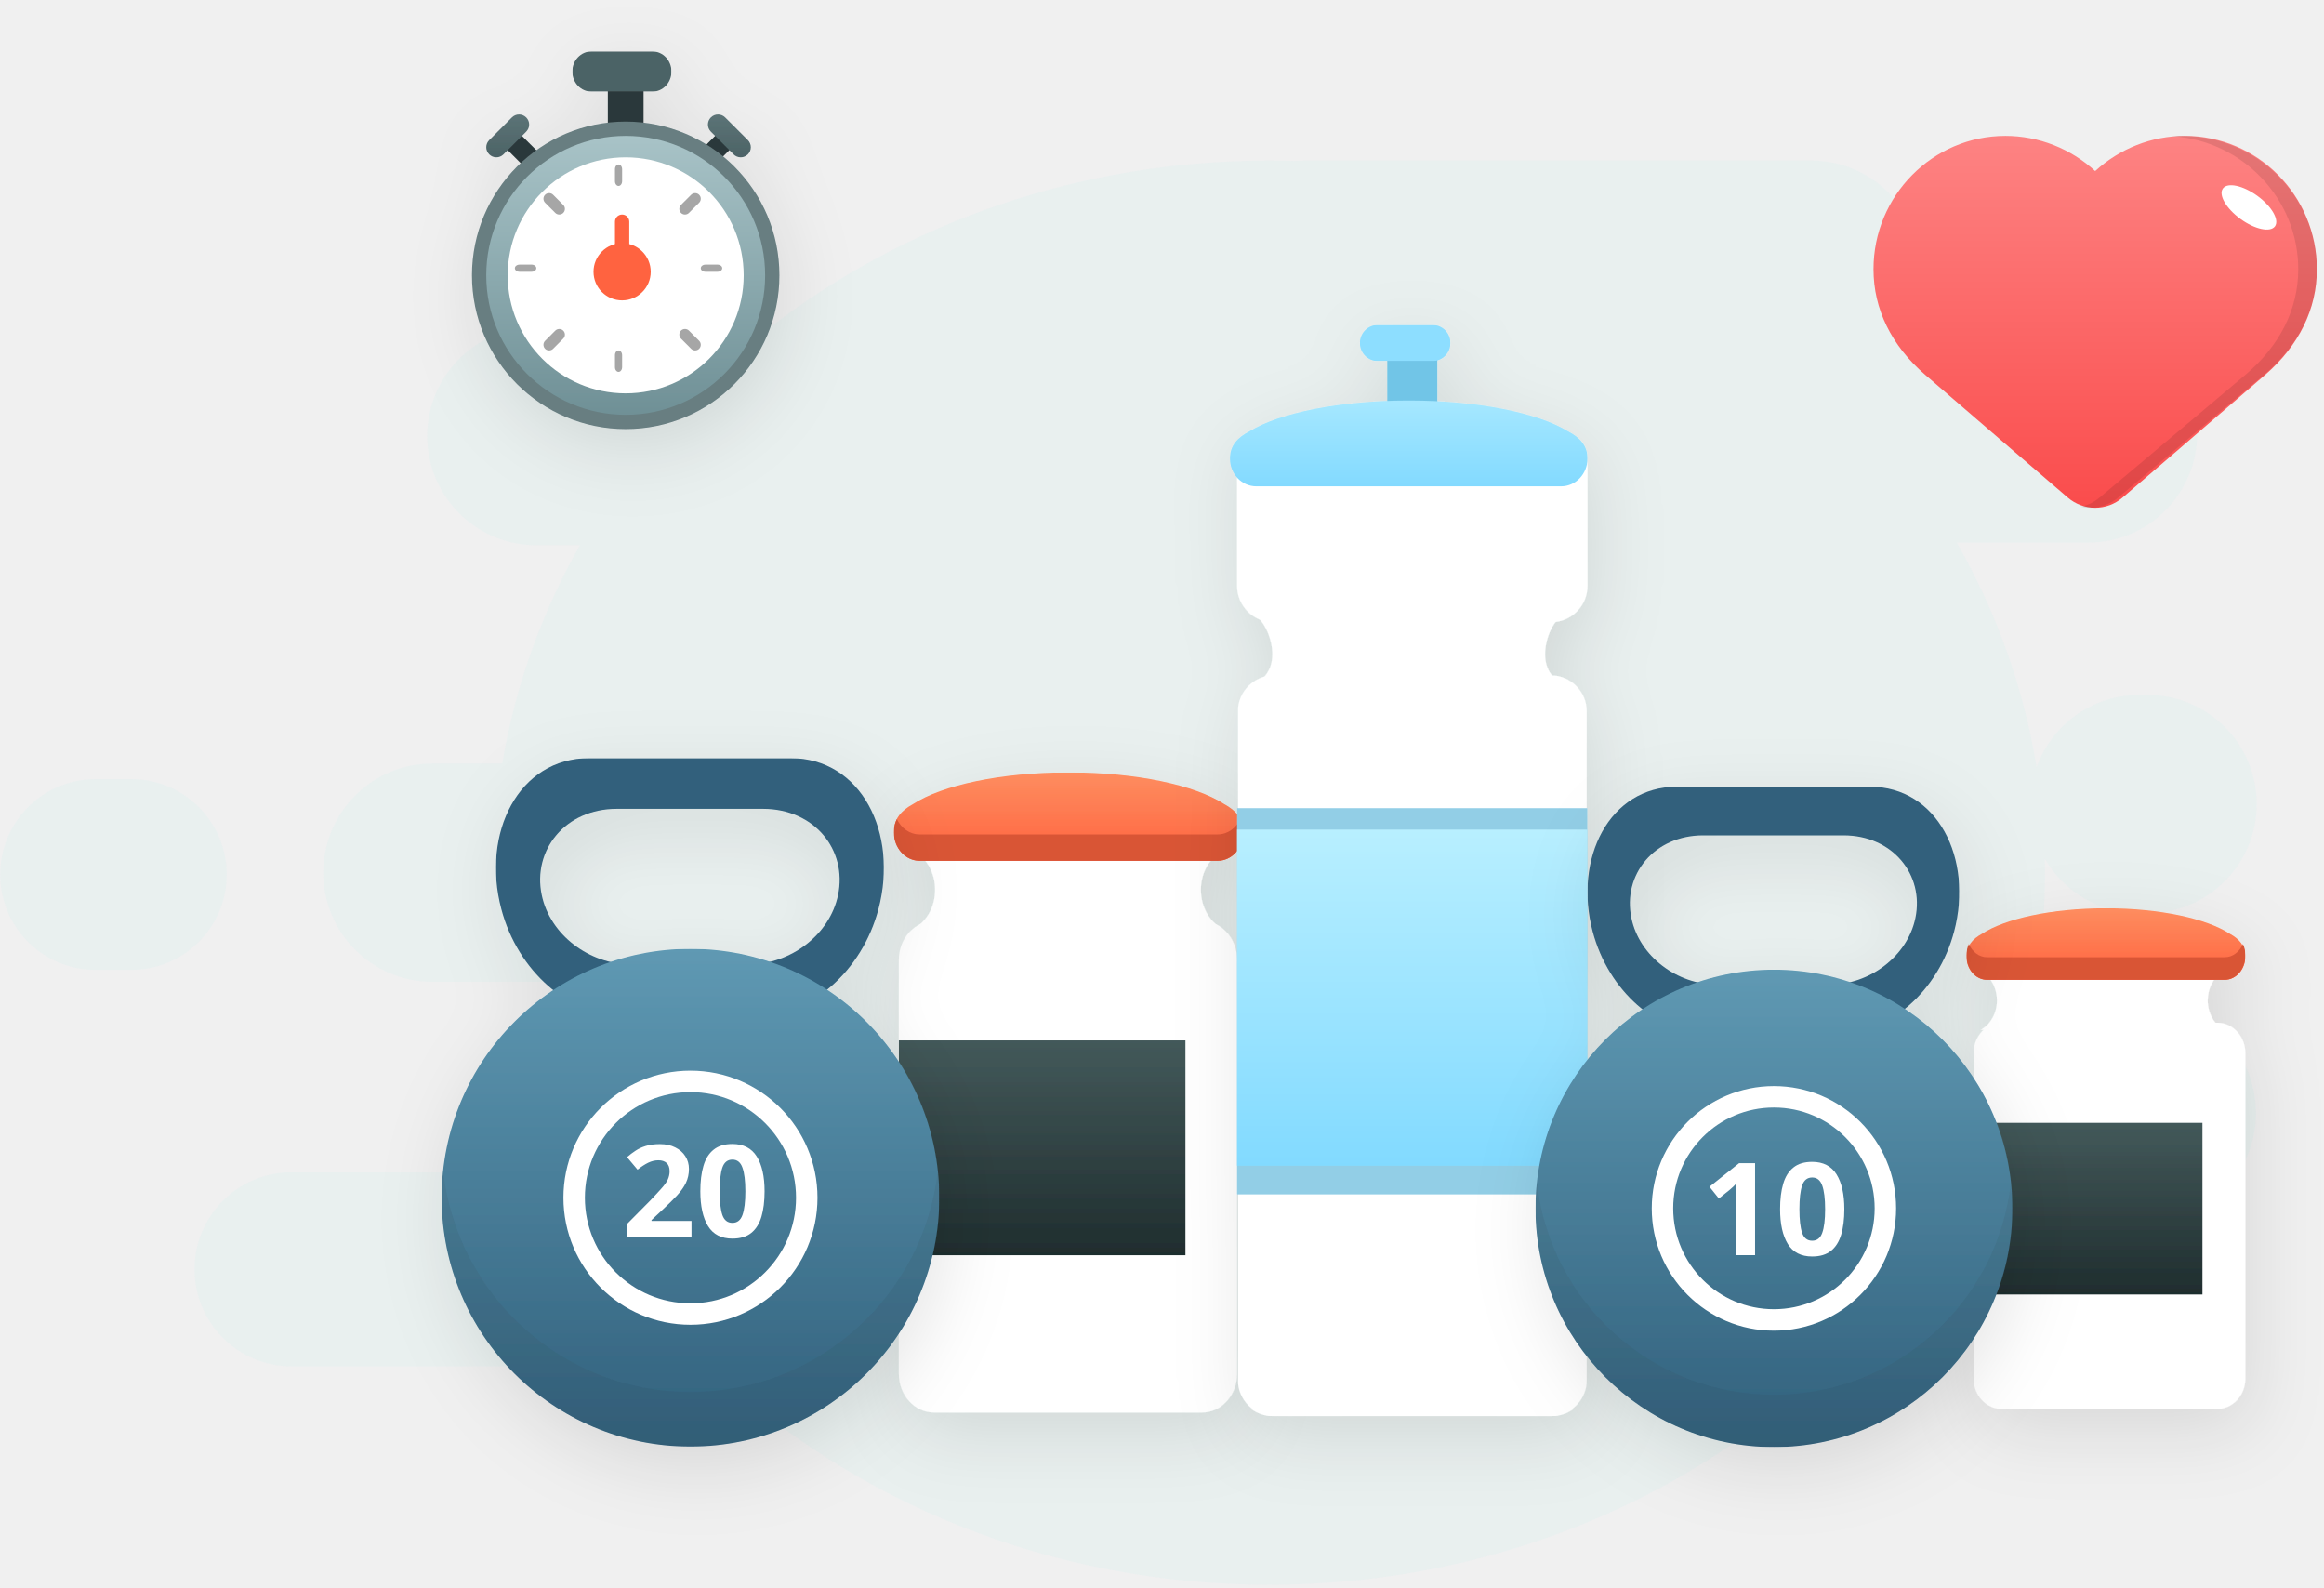
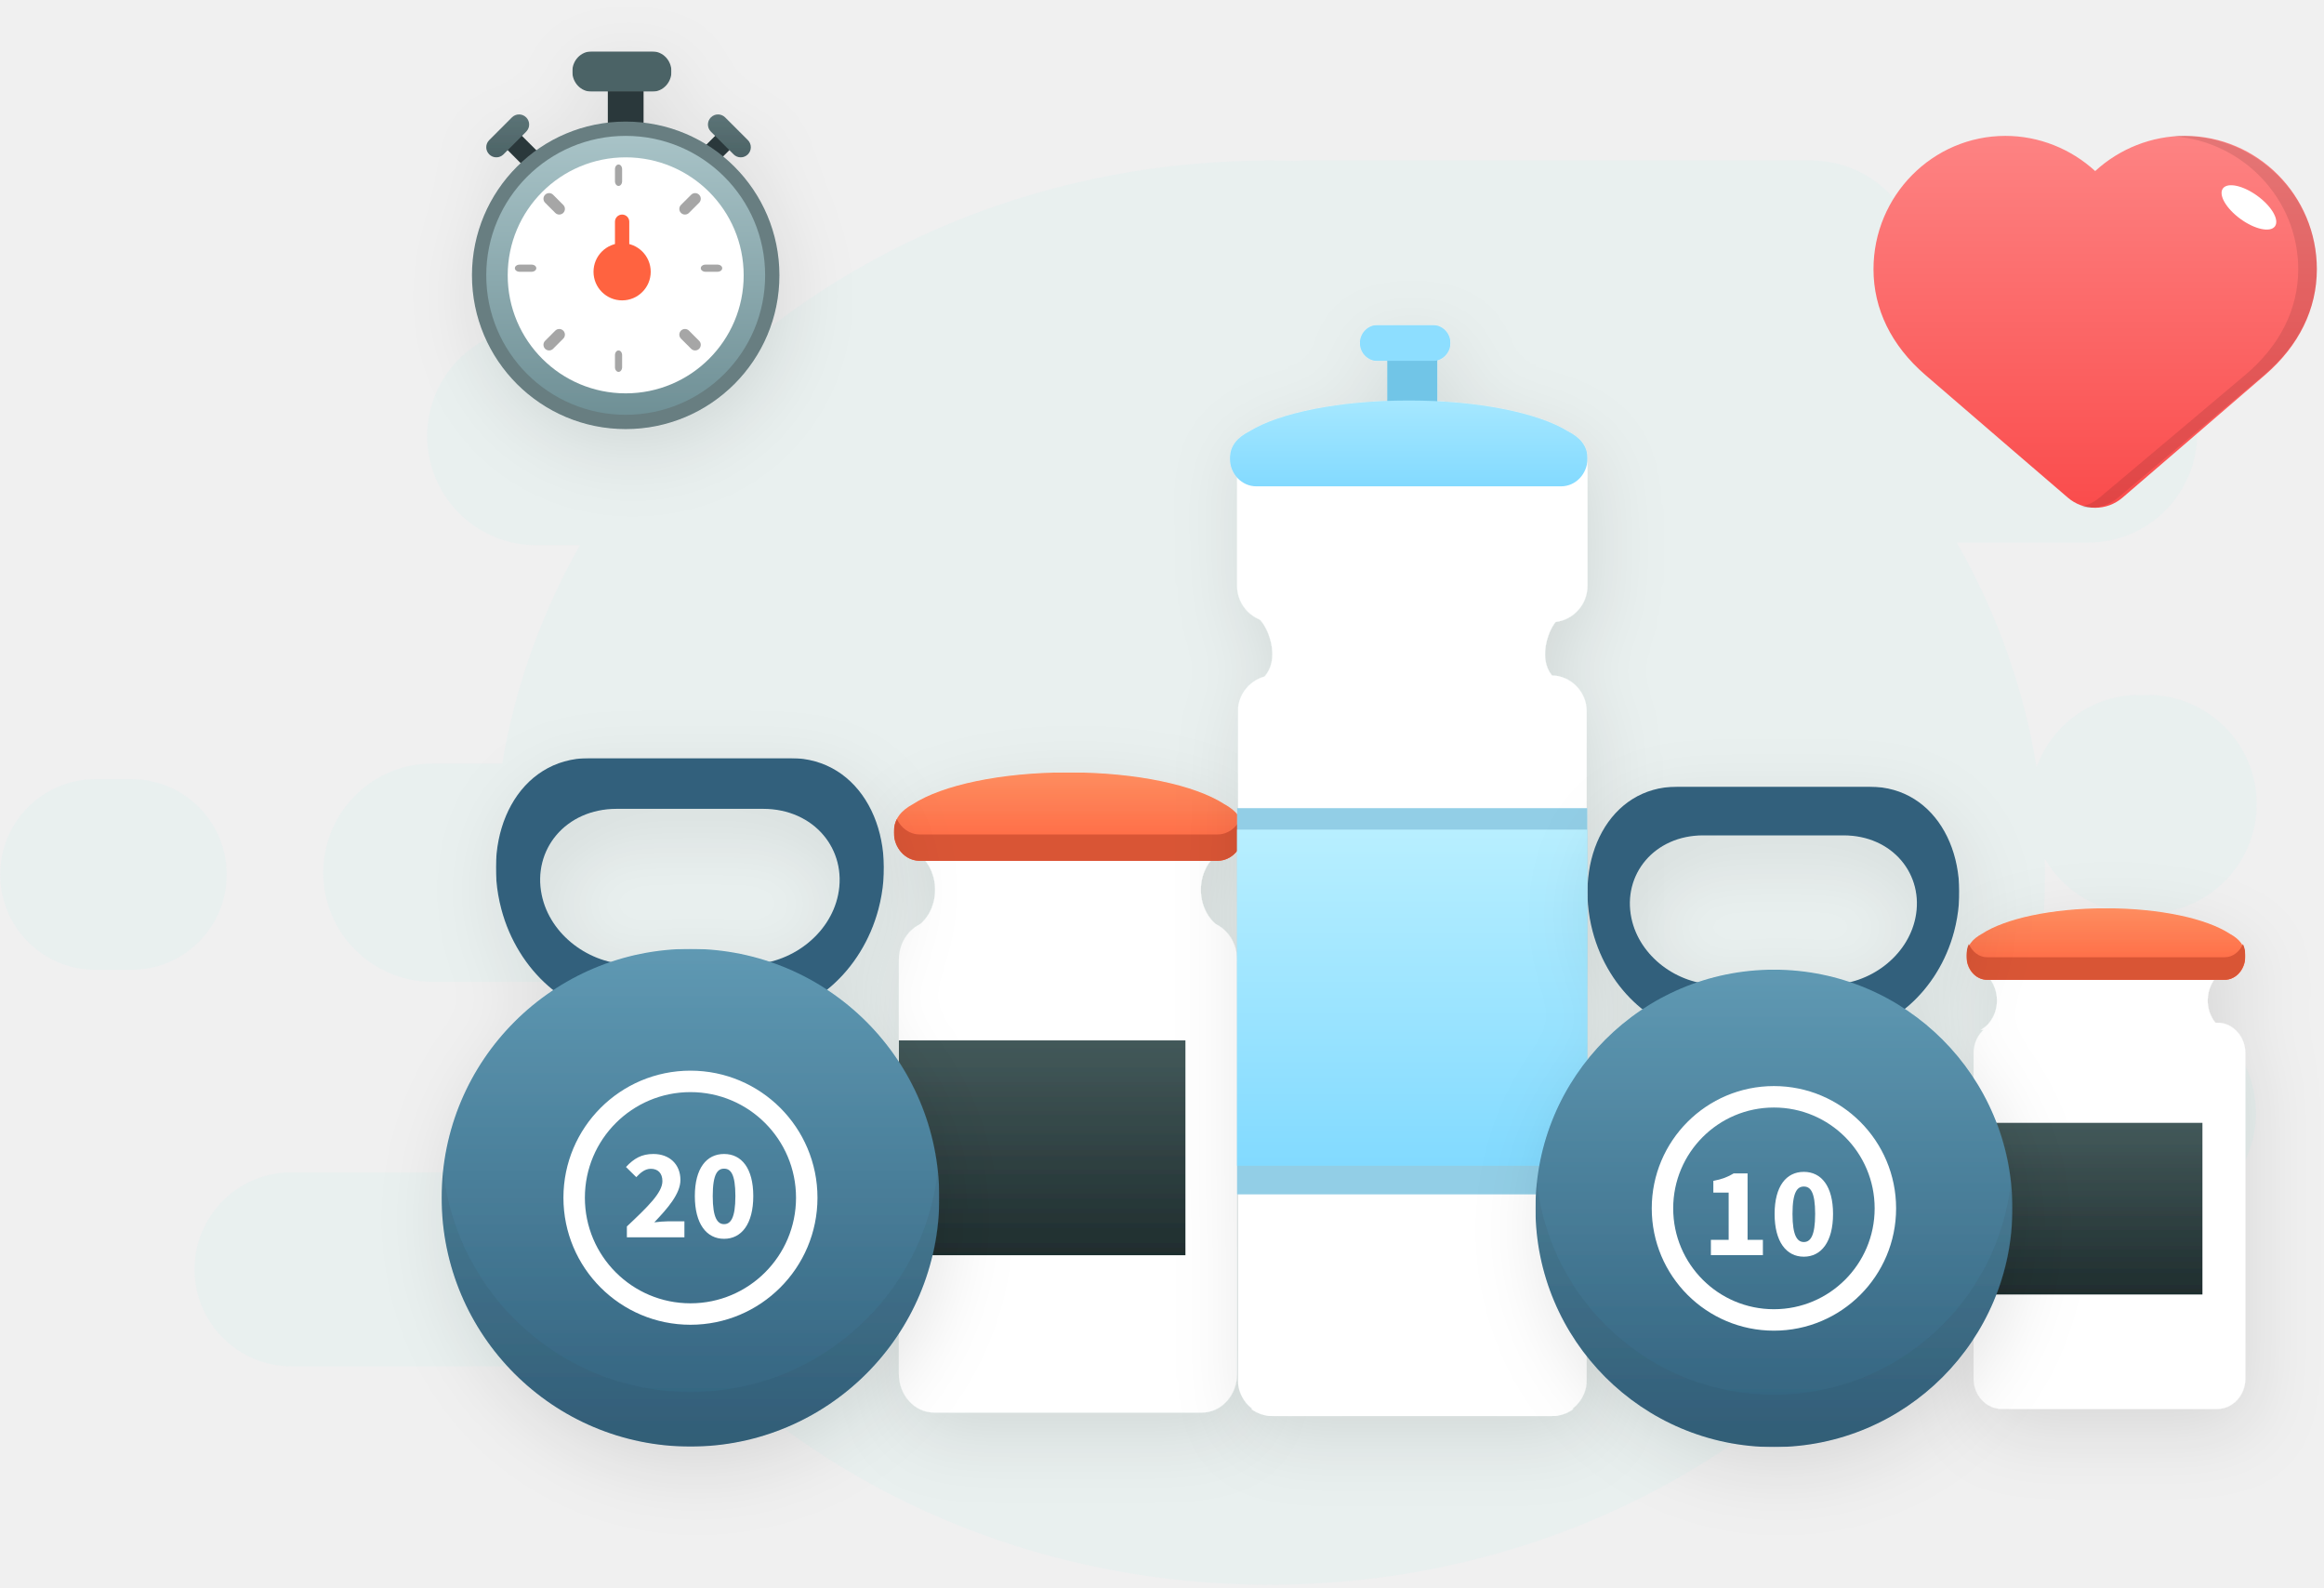
<svg xmlns="http://www.w3.org/2000/svg" xmlns:xlink="http://www.w3.org/1999/xlink" width="325px" height="222px" viewBox="0 0 325 222" version="1.1">
  <defs>
    <filter x="-50%" y="-50%" width="200%" height="200%" filterUnits="objectBoundingBox" id="filter-1">
      <feOffset dx="1" dy="3" in="SourceAlpha" result="shadowOffsetOuter1" />
      <feGaussianBlur stdDeviation="5" in="shadowOffsetOuter1" result="shadowBlurOuter1" />
      <feColorMatrix values="0 0 0 0 0   0 0 0 0 0   0 0 0 0 0  0 0 0 0.1 0" type="matrix" in="shadowBlurOuter1" result="shadowMatrixOuter1" />
      <feMerge>
        <feMergeNode in="shadowMatrixOuter1" />
        <feMergeNode in="SourceGraphic" />
      </feMerge>
    </filter>
    <polygon id="path-2" points="0 89.501 48.884 89.501 48.884 -0 0 -0" />
    <linearGradient x1="50%" y1="0%" x2="50%" y2="100%" id="linearGradient-4">
      <stop stop-color="#43595A" offset="0%" />
      <stop stop-color="#1F2D2E" offset="100%" />
    </linearGradient>
    <linearGradient x1="50%" y1="0%" x2="50%" y2="100%" id="linearGradient-5">
      <stop stop-color="#FE8D5F" offset="0%" />
      <stop stop-color="#FF6340" offset="100%" />
    </linearGradient>
    <filter x="-50%" y="-50%" width="200%" height="200%" filterUnits="objectBoundingBox" id="filter-6">
      <feOffset dx="1" dy="3" in="SourceAlpha" result="shadowOffsetOuter1" />
      <feGaussianBlur stdDeviation="5" in="shadowOffsetOuter1" result="shadowBlurOuter1" />
      <feColorMatrix values="0 0 0 0 0   0 0 0 0 0   0 0 0 0 0  0 0 0 0.1 0" type="matrix" in="shadowBlurOuter1" result="shadowMatrixOuter1" />
      <feMerge>
        <feMergeNode in="shadowMatrixOuter1" />
        <feMergeNode in="SourceGraphic" />
      </feMerge>
    </filter>
    <polygon id="path-7" points="0 71 39 71 39 0 0 0" />
    <filter x="-50%" y="-50%" width="200%" height="200%" filterUnits="objectBoundingBox" id="filter-9">
      <feOffset dx="1" dy="3" in="SourceAlpha" result="shadowOffsetOuter1" />
      <feGaussianBlur stdDeviation="5" in="shadowOffsetOuter1" result="shadowBlurOuter1" />
      <feColorMatrix values="0 0 0 0 0   0 0 0 0 0   0 0 0 0 0  0 0 0 0.1 0" type="matrix" in="shadowBlurOuter1" result="shadowMatrixOuter1" />
      <feMerge>
        <feMergeNode in="shadowMatrixOuter1" />
        <feMergeNode in="SourceGraphic" />
      </feMerge>
    </filter>
    <linearGradient x1="50%" y1="-245.64%" x2="50%" y2="100%" id="linearGradient-10">
      <stop stop-color="#839C9F" offset="0%" />
      <stop stop-color="#4C6366" offset="100%" />
    </linearGradient>
    <linearGradient x1="50%" y1="0%" x2="50%" y2="100%" id="linearGradient-11">
      <stop stop-color="#A8C3C7" offset="0%" />
      <stop stop-color="#6F9096" offset="100%" />
    </linearGradient>
    <polygon id="path-12" points="13.901 0.188 0.036 0.188 0.036 5.817 13.901 5.817 13.901 0.188" />
    <filter x="-50%" y="-50%" width="200%" height="200%" filterUnits="objectBoundingBox" id="filter-14">
      <feOffset dx="1" dy="3" in="SourceAlpha" result="shadowOffsetOuter1" />
      <feGaussianBlur stdDeviation="5" in="shadowOffsetOuter1" result="shadowBlurOuter1" />
      <feColorMatrix values="0 0 0 0 0   0 0 0 0 0   0 0 0 0 0  0 0 0 0.1 0" type="matrix" in="shadowBlurOuter1" result="shadowMatrixOuter1" />
      <feMerge>
        <feMergeNode in="shadowMatrixOuter1" />
        <feMergeNode in="SourceGraphic" />
      </feMerge>
    </filter>
    <polygon id="path-15" points="0.114 104 48.897 104 48.897 0.426 0.114 0.426" />
    <polygon id="path-17" points="12.834 0.44 0.175 0.44 0.175 5.482 12.834 5.482" />
    <polygon id="path-19" points="0 153 50 153 50 1 0 1" />
    <linearGradient x1="50%" y1="0%" x2="50%" y2="100%" id="linearGradient-21">
      <stop stop-color="#B8EFFF" offset="0%" />
      <stop stop-color="#82DAFF" offset="100%" />
    </linearGradient>
    <linearGradient x1="50%" y1="-55.48%" x2="50%" y2="100%" id="linearGradient-22">
      <stop stop-color="#B9EFFF" offset="0%" />
      <stop stop-color="#83DAFF" offset="100%" />
    </linearGradient>
    <filter x="-50%" y="-50%" width="200%" height="200%" filterUnits="objectBoundingBox" id="filter-23">
      <feOffset dx="1" dy="3" in="SourceAlpha" result="shadowOffsetOuter1" />
      <feGaussianBlur stdDeviation="5" in="shadowOffsetOuter1" result="shadowBlurOuter1" />
      <feColorMatrix values="0 0 0 0 0   0 0 0 0 0   0 0 0 0 0  0 0 0 0.1 0" type="matrix" in="shadowBlurOuter1" result="shadowMatrixOuter1" />
      <feMerge>
        <feMergeNode in="shadowMatrixOuter1" />
        <feMergeNode in="SourceGraphic" />
      </feMerge>
    </filter>
    <polygon id="path-24" points="52 34.474 52 0 0 0 0 34.474 52 34.474" />
    <polygon id="path-26" points="67.169 67.032 67.169 0.278 0.476 0.278 0.476 67.032" />
    <linearGradient x1="50%" y1="0%" x2="50%" y2="100%" id="linearGradient-28">
      <stop stop-color="#5F99B3" offset="0%" />
      <stop stop-color="#31607C" offset="100%" />
    </linearGradient>
    <polygon id="path-29" points="54.261 35.941 54.261 0 0 0 0 35.941 54.261 35.941" />
    <polygon id="path-31" points="70.089 69.884 70.089 0.289 0.497 0.289 0.497 69.884" />
    <linearGradient x1="50%" y1="0%" x2="50%" y2="100%" id="linearGradient-33">
      <stop stop-color="#FD8383" offset="0%" />
      <stop stop-color="#FA4C4C" offset="100%" />
    </linearGradient>
  </defs>
  <g id="Website" stroke="none" stroke-width="1" fill="none" fill-rule="evenodd">
    <g id="Outcomes" transform="translate(-251, -3618)">
      <g id="Section-05" transform="translate(150, 3380)">
-         <g id="Icon" transform="translate(101, 245)">
+         <g id="Icon_05_outcomes" transform="translate(101, 245)">
          <path d="M70.233,99.759 C72.053,88.907 75.781,78.633 81.095,69.234 L75,69.234 C66.572,69.234 59.739,62.403 59.739,53.972 C59.739,45.543 66.582,38.71 75,38.71 L107.773,38.71 C126.627,24.195 150.939,15.454 177.476,15.454 C178.699,15.454 179.917,15.472 181.13,15.509 C181.562,15.472 181.999,15.454 182.44,15.454 L253.301,15.454 C261.729,15.454 268.561,22.285 268.561,30.716 C268.561,33.494 267.82,36.098 266.523,38.342 L292.006,38.342 C300.433,38.342 307.265,45.173 307.265,53.604 C307.265,62.033 300.434,68.867 292.006,68.867 L273.649,68.867 C279.157,78.51 282.993,89.084 284.803,100.265 C286.92,94.378 292.554,90.168 299.168,90.168 L300.328,90.168 C308.756,90.168 315.588,96.999 315.588,105.43 C315.588,113.859 308.753,120.692 300.328,120.692 L299.168,120.692 C293.532,120.692 288.609,117.637 285.966,113.093 C285.98,113.734 285.986,114.377 285.986,115.021 C285.986,121.284 285.356,127.413 284.15,133.355 L300.221,133.355 C308.653,133.355 315.489,140.187 315.489,148.618 C315.489,157.047 308.655,163.88 300.221,163.88 L272.045,163.88 C253.431,194.15 218.055,214.588 177.476,214.588 C146.754,214.588 119.014,202.873 99.273,184.045 L40.773,184.045 C33.279,184.045 27.204,177.973 27.204,170.479 C27.204,163.227 32.899,157.304 40.056,156.931 L95.139,156.931 C102.621,156.931 108.704,150.857 108.704,143.365 C108.704,137.12 104.487,131.862 98.746,130.283 L60.466,130.283 C52.038,130.283 45.205,123.452 45.205,115.021 C45.205,106.592 52.038,99.759 60.466,99.759 L70.233,99.759 Z M0.025,115.28 C0.025,107.916 6.002,101.946 13.357,101.946 L18.374,101.946 C25.737,101.946 31.706,107.914 31.706,115.28 C31.706,122.643 25.729,128.613 18.374,128.613 L13.357,128.613 C5.994,128.613 0.025,122.645 0.025,115.28 Z M72.135,22.721 C72.135,17.905 76.035,14 80.855,14 L95.096,14 C99.912,14 103.816,17.914 103.816,22.721 C103.816,27.538 99.916,31.442 95.096,31.442 L80.855,31.442 C76.039,31.442 72.135,27.528 72.135,22.721 Z" id="Background" fill="#86E9E6" opacity="0.07" />
          <g id="Group-24" transform="translate(61, 0)">
            <g id="Page-1" filter="url(#filter-1)" transform="translate(64, 101)">
              <path d="M48.001,84.084 C48.001,87.077 45.805,89.501 43.095,89.501 L5.61,89.501 C2.9,89.501 0.704,87.077 0.704,84.084 L0.704,26.209 C0.704,23.217 2.9,20.792 5.61,20.792 L43.095,20.792 C45.805,20.792 48.001,23.217 48.001,26.209 L48.001,84.084 Z" id="Fill-1" fill="#FFFFFF" />
              <mask id="mask-3" fill="white">
                <use xlink:href="#path-2" />
              </mask>
              <g id="Clip-4" />
              <polygon id="Fill-3" fill="url(#linearGradient-4)" mask="url(#mask-3)" points="0.705 67.509 40.776 67.509 40.776 37.473 0.705 37.473" />
              <path d="M0,45.847 L33.974,45.847" id="Stroke-5" stroke="#FFFFFF" stroke-width="3" mask="url(#mask-3)" />
              <path d="M0,57.399 L33.974,57.399" id="Stroke-6" stroke="#FFFFFF" stroke-width="3" mask="url(#mask-3)" />
              <path d="M42.933,16.418 C42.933,14.287 43.887,12.428 45.313,11.392 L3.393,11.392 C4.819,12.428 5.774,14.287 5.774,16.418 C5.774,18.779 4.602,20.81 2.913,21.751 L45.793,21.751 C44.104,20.81 42.933,18.779 42.933,16.418" id="Fill-7" fill="#FFFFFF" mask="url(#mask-3)" />
              <path d="M46.178,4.412 C42.131,1.793 33.96,-0 24.532,-0 C24.5,-0 24.472,0.001 24.442,0.001 C24.412,0.001 24.383,-0 24.353,-0 C14.924,-0 6.751,1.793 2.706,4.412 C1.039,5.319 0,6.477 0,8.374 C0,10.575 1.616,12.359 3.611,12.359 L24.442,12.359 L45.273,12.359 C47.267,12.359 48.883,10.575 48.883,8.374 C48.883,6.477 47.844,5.319 46.178,4.412" id="Fill-9" fill="url(#linearGradient-5)" mask="url(#mask-3)" />
              <path d="M45.273,8.676 L24.442,8.676 L3.611,8.676 C2.217,8.676 1.023,7.796 0.42,6.52 C0.148,7.051 0.001,7.66 0.001,8.374 C0.001,10.574 1.617,12.359 3.611,12.359 L24.442,12.359 L45.273,12.359 C47.267,12.359 48.883,10.574 48.883,8.374 C48.883,7.659 48.736,7.05 48.463,6.52 C47.862,7.796 46.667,8.676 45.273,8.676" id="Fill-10" fill="#D95436" mask="url(#mask-3)" />
            </g>
            <g id="Page011" filter="url(#filter-6)" transform="translate(214, 120)">
              <path d="M39,65.743 C39,68.095 37.236,70 35.058,70 L4.942,70 C2.764,70 1,68.095 1,65.743 L1,20.257 C1,17.906 2.764,16 4.942,16 L35.058,16 C37.236,16 39,17.906 39,20.257 L39,65.743 Z" id="Fill-1" fill="#FFFFFF" />
              <mask id="mask-8" fill="white">
                <use xlink:href="#path-7" />
              </mask>
              <g id="Clip-4" />
              <polygon id="Fill-3" fill="url(#linearGradient-4)" mask="url(#mask-8)" points="1 54 33 54 33 30 1 30" />
              <path d="M0,36 L27,36" id="Stroke-5" stroke="#FFFFFF" stroke-width="3" mask="url(#mask-8)" />
              <path d="M0,45 L27,45" id="Stroke-6" stroke="#FFFFFF" stroke-width="3" mask="url(#mask-8)" />
              <path d="M33.732,12.881 C33.732,11.236 34.489,9.8 35.619,9 L2.381,9 C3.511,9.8 4.269,11.236 4.269,12.881 C4.269,14.705 3.339,16.273 2,17 L36,17 C34.661,16.273 33.732,14.705 33.732,12.881" id="Fill-7" fill="#FFFFFF" mask="url(#mask-8)" />
              <path d="M36.842,3.57 C33.613,1.451 27.094,0 19.572,0 C19.547,0 19.524,0.001 19.5,0.001 C19.476,0.001 19.453,0 19.429,0 C11.907,0 5.386,1.451 2.159,3.57 C0.829,4.304 0,5.241 0,6.776 C0,8.557 1.289,10 2.881,10 L19.5,10 L36.12,10 C37.711,10 39,8.557 39,6.776 C39,5.241 38.171,4.304 36.842,3.57" id="Fill-9" fill="url(#linearGradient-5)" mask="url(#mask-8)" />
              <path d="M36.12,6.846 L19.5,6.846 L2.88,6.846 C1.768,6.846 0.815,6.093 0.334,5 C0.117,5.455 0,5.976 0,6.588 C0,8.471 1.289,10 2.88,10 L19.5,10 L36.12,10 C37.711,10 39,8.471 39,6.588 C39,5.975 38.883,5.454 38.665,5 C38.185,6.093 37.232,6.846 36.12,6.846" id="Fill-10" fill="#D95436" mask="url(#mask-8)" />
            </g>
            <g id="Group-38" filter="url(#filter-9)" transform="translate(5, 0)">
              <path d="M21.5,3 C22.88,3 24,4.093 24,5.443 L24,10.558 C24,11.906 22.88,13 21.5,13 C20.12,13 19,11.906 19,10.558 L19,5.443 C19,4.093 20.12,3 21.5,3" id="Fill-1" fill="#2B383B" />
              <path d="M36.587,11.413 C37.138,11.963 37.138,12.857 36.587,13.407 L33.407,16.587 C32.857,17.138 31.963,17.137 31.413,16.587 C30.863,16.036 30.862,15.143 31.413,14.593 L34.592,11.413 C35.144,10.862 36.036,10.862 36.587,11.413" id="Fill-3" fill="#2B383B" />
              <path d="M38.586,12.59 C39.138,13.142 39.138,14.035 38.586,14.586 C38.035,15.138 37.142,15.138 36.59,14.586 L33.414,11.41 C32.862,10.859 32.862,9.965 33.414,9.414 C33.965,8.862 34.859,8.862 35.409,9.414 L38.586,12.59 Z" id="Fill-5" fill="url(#linearGradient-10)" />
              <path d="M4.413,11.413 C3.862,11.963 3.862,12.857 4.413,13.407 L7.592,16.587 C8.144,17.138 9.036,17.137 9.587,16.587 C10.137,16.036 10.138,15.143 9.587,14.593 L6.407,11.413 C5.856,10.862 4.964,10.862 4.413,11.413" id="Fill-7" fill="#2B383B" />
              <path d="M2.414,12.59 C1.862,13.142 1.862,14.035 2.414,14.586 C2.965,15.138 3.858,15.138 4.409,14.586 L7.587,11.41 C8.138,10.859 8.138,9.965 7.587,9.414 C7.035,8.862 6.142,8.862 5.59,9.414 L2.414,12.59 Z" id="Fill-9" fill="url(#linearGradient-10)" />
              <path d="M43,31.5 C43,43.374 33.374,53 21.501,53 C9.626,53 0,43.374 0,31.5 C0,19.626 9.626,10 21.501,10 C33.374,10 43,19.626 43,31.5" id="Fill-11" fill="#687E81" />
              <path d="M41,31.5 C41,42.269 32.27,51 21.501,51 C10.73,51 2,42.269 2,31.5 C2,20.73 10.73,12 21.501,12 C32.27,12 41,20.73 41,31.5" id="Fill-14" fill="url(#linearGradient-11)" />
              <path d="M38,31.5 C38,40.612 30.613,48 21.5,48 C12.387,48 5,40.612 5,31.5 C5,22.388 12.387,15 21.5,15 C30.613,15 38,22.388 38,31.5" id="Fill-16" fill="#FFFFFF" />
              <g id="Group-20" transform="translate(14, 0)">
                <mask id="mask-13" fill="white">
                  <use xlink:href="#path-12" />
                </mask>
                <g id="Clip-19" />
                <path d="M11.226,0.188 C12.704,0.188 13.901,1.448 13.901,3.003 C13.901,4.557 12.704,5.817 11.226,5.817 L2.712,5.817 C1.234,5.817 0.036,4.557 0.036,3.003 C0.036,1.448 1.234,0.188 2.712,0.188 L11.226,0.188 Z" id="Fill-18" fill="#4C6366" mask="url(#mask-13)" />
              </g>
              <path d="M20.5,16 C20.223,16 20,16.295 20,16.659 L20,18.34 C20,18.704 20.223,19 20.5,19 C20.776,19 21,18.704 21,18.34 L21,16.659 C21,16.295 20.776,16 20.5,16" id="Fill-21" fill="#A6A6A6" />
              <path d="M20.5,42 C20.223,42 20,42.295 20,42.66 L20,44.34 C20,44.705 20.223,45 20.5,45 C20.776,45 21,44.705 21,44.34 L21,42.66 C21,42.295 20.776,42 20.5,42" id="Fill-23" fill="#A6A6A6" />
              <path d="M30.653,20.232 L29.231,21.653 C28.923,21.961 28.923,22.461 29.231,22.769 C29.54,23.077 30.039,23.077 30.348,22.769 L31.769,21.348 C32.077,21.039 32.077,20.539 31.769,20.232 C31.461,19.923 30.961,19.923 30.653,20.232" id="Fill-25" fill="#A6A6A6" />
              <path d="M11.652,39.231 L10.232,40.652 C9.923,40.96 9.923,41.46 10.232,41.769 C10.54,42.077 11.039,42.077 11.348,41.769 L12.769,40.348 C13.077,40.039 13.077,39.539 12.769,39.231 C12.461,38.923 11.961,38.923 11.652,39.231" id="Fill-27" fill="#A6A6A6" />
              <path d="M34.341,30 L32.66,30 C32.296,30 32.001,30.224 32,30.5 C32.001,30.776 32.296,31 32.66,31 L34.341,31 C34.705,31 35,30.776 35,30.5 C35,30.224 34.705,30 34.341,30" id="Fill-29" fill="#A6A6A6" />
              <path d="M8.341,30 L6.66,30 C6.296,30 6,30.224 6,30.5 C6.001,30.777 6.296,31 6.66,31 L8.34,31 C8.705,31 9,30.776 9,30.5 C9,30.224 8.705,30 8.341,30" id="Fill-31" fill="#A6A6A6" />
              <path d="M30.348,39.231 C30.04,38.923 29.541,38.923 29.231,39.231 C28.923,39.539 28.923,40.039 29.231,40.347 L30.653,41.769 C30.961,42.077 31.462,42.077 31.769,41.769 C32.077,41.46 32.077,40.96 31.769,40.653 L30.348,39.231 Z" id="Fill-33" fill="#A6A6A6" />
              <path d="M11.348,20.231 C11.04,19.923 10.541,19.923 10.232,20.231 C9.923,20.54 9.922,21.039 10.232,21.348 L11.652,22.769 C11.961,23.077 12.462,23.077 12.769,22.769 C13.077,22.461 13.077,21.961 12.769,21.653 L11.348,20.231 Z" id="Fill-35" fill="#A6A6A6" />
              <path d="M25,31 C25,33.209 23.21,35 21,35 C18.791,35 17,33.209 17,31 C17,28.791 18.791,27 21,27 C23.21,27 25,28.791 25,31" id="Fill-39" fill="#FF6340" />
              <rect id="Rectangle-57" fill="#FF6340" x="20" y="23" width="2" height="6" rx="1" />
            </g>
            <g id="Page-1" filter="url(#filter-14)" transform="translate(111, 38)">
              <g id="Group-3" transform="translate(1, 49)">
                <mask id="mask-16" fill="white">
                  <use xlink:href="#path-15" />
                </mask>
                <g id="Clip-2" />
                <path d="M48.897,98.945 C48.897,101.737 46.631,104 43.835,104 L5.174,104 C2.38,104 0.114,101.737 0.114,98.945 L0.114,5.481 C0.114,2.69 2.38,0.426 5.174,0.426 L43.835,0.426 C46.631,0.426 48.897,2.69 48.897,5.481 L48.897,98.945 Z" id="Fill-1" fill="#FFFFFF" mask="url(#mask-16)" />
              </g>
              <path d="M50,36.906 C50,39.719 47.724,42 44.916,42 L6.083,42 C3.276,42 1,39.719 1,36.906 L1,20.25 C1,17.437 3.276,20.25 6.083,20.25 L44.916,20.25 C47.724,20.25 50,17.437 50,20.25 L50,36.906 Z" id="Fill-4" fill="#FFFFFF" />
              <path d="M46.508,41 L3.492,41 C4.955,42 5.935,44.421 5.935,46.477 C5.935,48.756 4.733,50.091 3,51 L47,51 C45.268,50.091 44.065,48.756 44.065,46.477 C44.065,44.421 45.045,42 46.508,41 Z" id="Fill-6" fill="#FFFFFF" />
              <path d="M29,13.668 C29,15.508 27.433,17 25.499,17 C23.567,17 22,15.508 22,13.668 L22,5.332 C22,3.492 23.567,2 25.499,2 C27.433,2 29,3.492 29,5.332 L29,13.668 Z" id="Fill-8" fill="#71C5E7" />
              <g id="Group-12" transform="translate(18, 0)">
                <mask id="mask-18" fill="white">
                  <use xlink:href="#path-17" />
                </mask>
                <g id="Clip-11" />
                <path d="M12.834,2.961 C12.834,4.353 11.723,5.482 10.351,5.482 L2.658,5.482 C1.287,5.482 0.175,4.353 0.175,2.961 C0.175,1.568 1.287,0.44 2.658,0.44 L10.351,0.44 C11.723,0.44 12.834,1.568 12.834,2.961" id="Fill-10" fill="#8DDEFF" mask="url(#mask-18)" />
              </g>
              <mask id="mask-20" fill="white">
                <use xlink:href="#path-19" />
              </mask>
              <g id="Clip-14" />
              <polygon id="Fill-13" fill="#92CEE6" mask="url(#mask-20)" points="1 122 50 122 50 68 1 68" />
              <polygon id="Fill-15" fill="url(#linearGradient-21)" mask="url(#mask-20)" points="1 118 50 118 50 71 1 71" />
              <path d="M25.5,148 C15.699,148 7.205,149.638 3,152.033 C3.846,152.639 4.888,153 6.019,153 L44.98,153 C46.112,153 47.154,152.639 48,152.033 C43.795,149.638 35.301,148 25.5,148 Z" id="Fill-16" fill="#FFFFFF" mask="url(#mask-20)" />
              <path d="M47.233,15.283 C43.094,12.74 34.736,11 25.092,11 C25.06,11 25.03,11.001 25,11.001 C24.97,11.001 24.94,11 24.909,11 C15.265,11 6.906,12.74 2.768,15.283 C1.064,16.164 0,17.288 0,19.13 C0,21.267 1.654,23 3.693,23 L25,23 L46.308,23 C48.347,23 50,21.267 50,19.13 C50,17.288 48.937,16.164 47.233,15.283" id="Fill-17" fill="url(#linearGradient-22)" mask="url(#mask-20)" />
            </g>
            <g id="Group-22" filter="url(#filter-23)" transform="translate(0, 99)">
              <g id="Page-1-Copy-3" transform="translate(153, 4)">
                <g id="Group-13">
                  <g id="Group-3" transform="translate(8, 0)">
                    <mask id="mask-25" fill="white">
                      <use xlink:href="#path-24" />
                    </mask>
                    <g id="Clip-2" />
                    <path d="M33.895,27.669 L18.106,27.669 C12.567,27.669 7.259,23.737 6.143,18.363 C4.885,12.307 9.318,6.805 16.196,6.805 L35.805,6.805 C42.683,6.805 47.115,12.307 45.857,18.363 C44.74,23.737 39.434,27.669 33.895,27.669 M39.491,0 L12.51,0 C3.045,0 -1.974,10.035 0.727,20.251 C2.953,28.667 9.877,34.474 16.525,34.474 L35.476,34.474 C42.123,34.474 49.048,28.667 51.273,20.251 C53.973,10.035 48.955,0 39.491,0" id="Fill-1" fill="#31607C" mask="url(#mask-25)" />
                  </g>
                  <g id="Group-8" transform="translate(0.252252, 25.30475)">
                    <mask id="mask-27" fill="white">
                      <use xlink:href="#path-26" />
                    </mask>
                    <g id="Clip-7" />
                    <path d="M67.169,33.655 C67.169,52.088 52.239,67.032 33.823,67.032 C15.407,67.032 0.476,52.088 0.476,33.655 C0.476,15.221 15.407,0.278 33.823,0.278 C52.239,0.278 67.169,15.221 67.169,33.655" id="Fill-6" fill="url(#linearGradient-28)" mask="url(#mask-27)" />
                  </g>
                  <path d="M34.075,85.02 C16.894,85.02 2.753,72.013 0.932,55.301 C0.801,56.503 0.729,57.723 0.729,58.959 C0.729,77.393 15.659,92.336 34.075,92.336 C52.491,92.336 67.421,77.393 67.421,58.959 C67.421,57.723 67.349,56.503 67.217,55.301 C65.397,72.013 51.256,85.02 34.075,85.02" id="Fill-9" fill="#2A3A3D" opacity="0.088" />
                  <path d="M49.661,58.959 C49.661,67.575 42.683,74.56 34.075,74.56 C25.467,74.56 18.489,67.575 18.489,58.959 C18.489,50.343 25.467,43.358 34.075,43.358 C42.683,43.358 49.661,50.343 49.661,58.959 Z" id="Stroke-11" stroke="#FFFFFF" stroke-width="3" />
                </g>
-                 <text id="10" font-family="SourceSansPro-Bold, Source Sans Pro" font-size="18" font-weight="bold" fill="#FFFFFF">
-                   <tspan x="24" y="65.5">10</tspan>
-                 </text>
+                 <path d="M25.26,65.5 L32.532,65.5 L32.532,63.358 L30.39,63.358 L30.39,54.07 L28.446,54.07 C27.636,54.556 26.844,54.88 25.602,55.114 L25.602,56.752 L27.744,56.752 L27.744,63.358 L25.26,63.358 L25.26,65.5 Z M38.256,65.716 C40.704,65.716 42.342,63.628 42.342,59.74 C42.342,55.852 40.704,53.854 38.256,53.854 C35.808,53.854 34.17,55.852 34.17,59.74 C34.17,63.628 35.808,65.716 38.256,65.716 Z M38.256,63.664 C37.374,63.664 36.672,62.854 36.672,59.74 C36.672,56.608 37.374,55.906 38.256,55.906 C39.156,55.906 39.84,56.608 39.84,59.74 C39.84,62.854 39.156,63.664 38.256,63.664 Z" id="10" fill="#FFFFFF" />
              </g>
              <g id="Page-1-Copy-4">
                <g id="Group-13">
                  <g id="Group-3" transform="translate(8.347826, 0)">
                    <mask id="mask-30" fill="white">
                      <use xlink:href="#path-29" />
                    </mask>
                    <g id="Clip-2" />
                    <path d="M35.369,28.846 L18.893,28.846 C13.113,28.846 7.575,24.747 6.411,19.144 C5.098,12.83 9.723,7.094 16.9,7.094 L37.361,7.094 C44.539,7.094 49.164,12.83 47.851,19.144 C46.686,24.747 41.149,28.846 35.369,28.846 M41.208,0 L13.054,0 C3.178,0 -2.06,10.462 0.759,21.112 C3.081,29.887 10.307,35.941 17.243,35.941 L37.018,35.941 C43.955,35.941 51.18,29.887 53.502,21.112 C56.32,10.462 51.083,0 41.208,0" id="Fill-1" fill="#31607C" mask="url(#mask-30)" />
                  </g>
                  <g id="Group-8" transform="translate(0.26322, 26.38155)">
                    <mask id="mask-32" fill="white">
                      <use xlink:href="#path-31" />
                    </mask>
                    <g id="Clip-7" />
                    <path d="M70.089,35.087 C70.089,54.305 54.51,69.884 35.293,69.884 C16.076,69.884 0.497,54.305 0.497,35.087 C0.497,15.869 16.076,0.289 35.293,0.289 C54.51,0.289 70.089,15.869 70.089,35.087" id="Fill-6" fill="url(#linearGradient-28)" mask="url(#mask-32)" />
                  </g>
                  <path d="M35.556,88.638 C17.629,88.638 2.873,75.077 0.973,57.654 C0.836,58.907 0.76,60.179 0.76,61.468 C0.76,80.687 16.34,96.265 35.556,96.265 C54.774,96.265 70.352,80.687 70.352,61.468 C70.352,60.179 70.277,58.907 70.14,57.654 C68.24,75.077 53.485,88.638 35.556,88.638" id="Fill-9" fill="#2A3A3D" opacity="0.088" />
                  <path d="M51.82,61.468 C51.82,70.451 44.539,77.733 35.556,77.733 C26.574,77.733 19.293,70.451 19.293,61.468 C19.293,52.486 26.574,45.203 35.556,45.203 C44.539,45.203 51.82,52.486 51.82,61.468 Z" id="Stroke-11" stroke="#FFFFFF" stroke-width="3" />
                </g>
-                 <text id="20" font-family="SourceSansPro-Bold, Source Sans Pro" font-size="18" font-weight="bold" fill="#FFFFFF">
-                   <tspan x="26" y="67">20</tspan>
-                 </text>
+                 <path d="M26.666,67 L34.712,67 L34.712,64.768 L32.408,64.768 C31.868,64.768 31.076,64.84 30.5,64.912 C32.354,62.968 34.154,60.916 34.154,58.99 C34.154,56.794 32.624,55.354 30.374,55.354 C28.736,55.354 27.674,55.966 26.54,57.172 L27.98,58.594 C28.556,57.982 29.186,57.424 30.014,57.424 C31.004,57.424 31.634,58.036 31.634,59.152 C31.634,60.772 29.582,62.734 26.666,65.488 L26.666,67 Z M40.256,67.216 C42.704,67.216 44.342,65.128 44.342,61.24 C44.342,57.352 42.704,55.354 40.256,55.354 C37.808,55.354 36.17,57.352 36.17,61.24 C36.17,65.128 37.808,67.216 40.256,67.216 Z M40.256,65.164 C39.374,65.164 38.672,64.354 38.672,61.24 C38.672,58.108 39.374,57.406 40.256,57.406 C41.156,57.406 41.84,58.108 41.84,61.24 C41.84,64.354 41.156,65.164 40.256,65.164 Z" id="20" fill="#FFFFFF" />
              </g>
            </g>
            <g id="Group-35" transform="translate(201, 12)">
              <path d="M31,52 C29.601,52 28.244,51.497 27.177,50.581 C27.176,50.58 12.567,38.035 7.21,33.393 C2.492,29.308 0,24.207 0,18.643 C0,8.363 8.278,0 18.452,0 C23.108,0 27.598,1.795 31,4.92 C34.401,1.795 38.891,0 43.548,0 C53.723,0 62,8.363 62,18.643 C62,24.206 59.509,29.305 54.794,33.392 C49.434,38.035 34.823,50.58 34.823,50.58 C33.759,51.496 32.399,52 31,52 Z" id="Shape" fill="url(#linearGradient-33)" />
              <ellipse id="Oval-12" fill="#FFFFFF" transform="translate(52.5, 10) rotate(36) translate(-52.5, -10) " cx="52.5" cy="10" rx="4.5" ry="2" />
              <path d="M29,51.859 C29.425,51.952 29.862,52 30.303,52 C31.733,52 33.124,51.496 34.212,50.58 C34.212,50.58 49.151,38.035 54.631,33.392 C59.453,29.305 62,24.206 62,18.643 C62,8.363 53.537,0 43.133,0 C42.699,0 42.266,0.015 41.836,0.044 C51.632,0.71 59.395,8.797 59.395,18.643 C59.395,24.206 56.847,29.305 52.026,33.392 C46.546,38.035 31.607,50.58 31.607,50.58 C30.854,51.214 29.956,51.65 29,51.859 Z" id="Combined-Shape" fill-opacity="0.1" fill="#000000" style="mix-blend-mode: multiply;" />
            </g>
          </g>
        </g>
      </g>
    </g>
  </g>
</svg>
